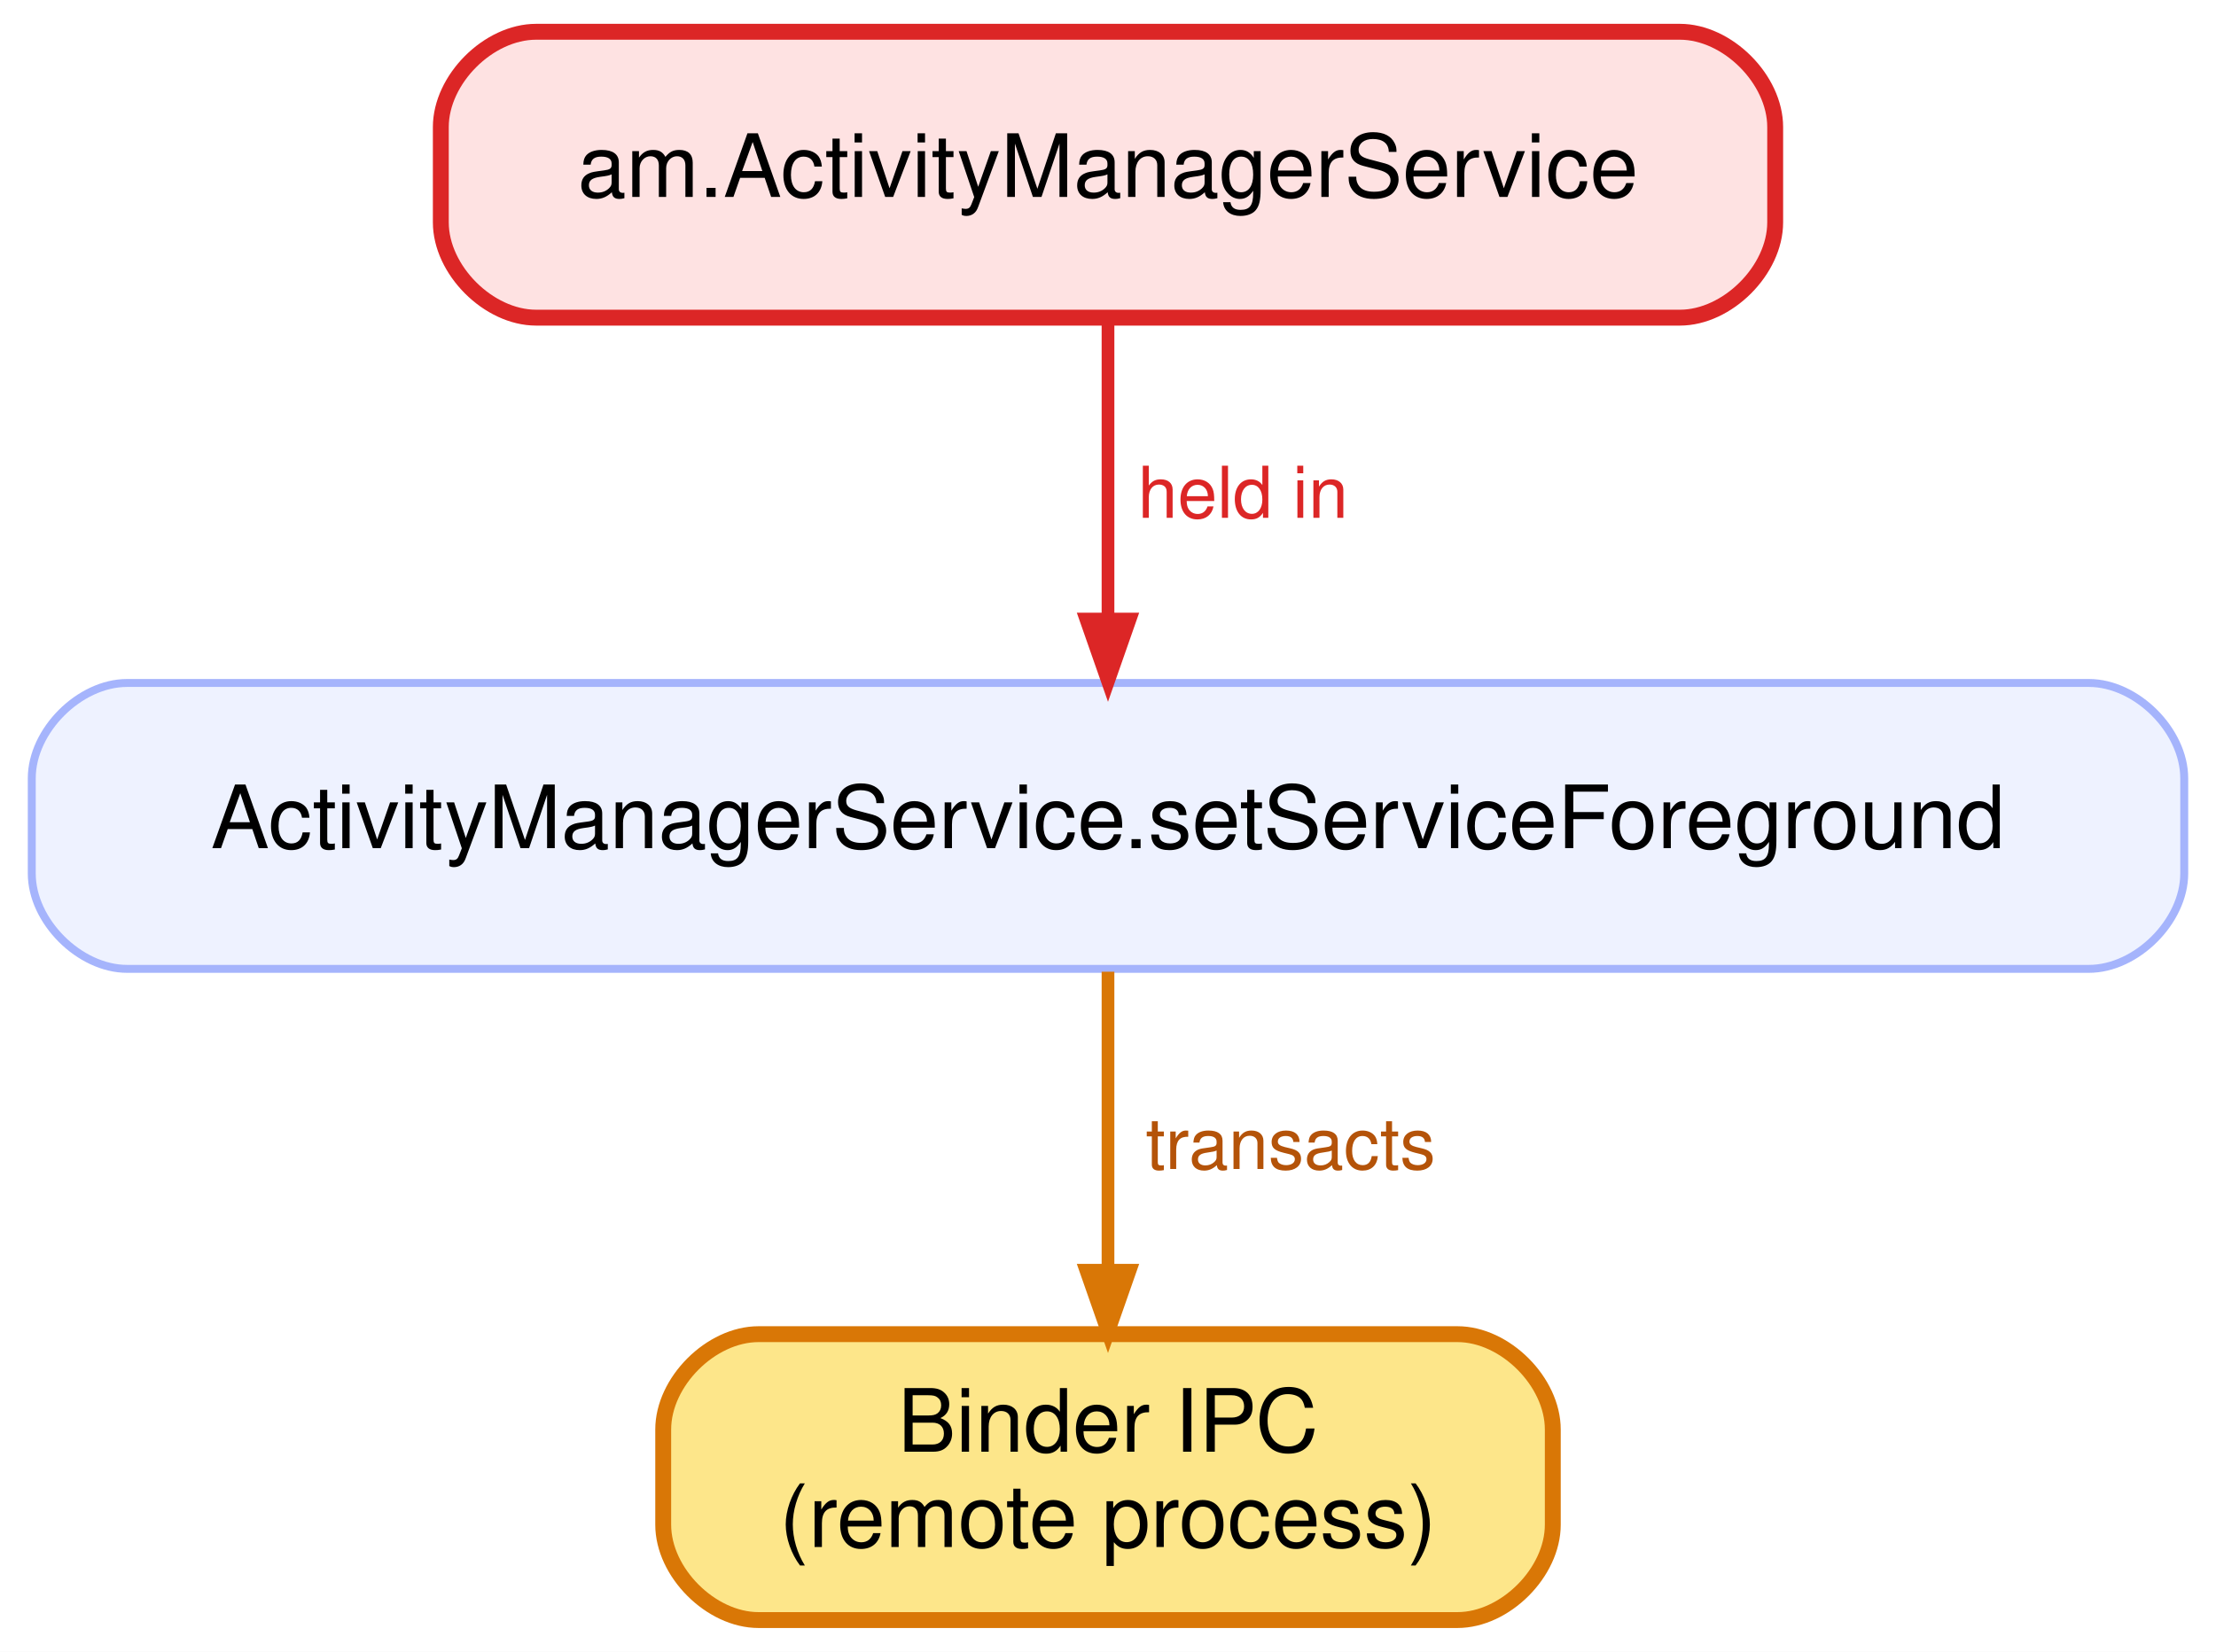
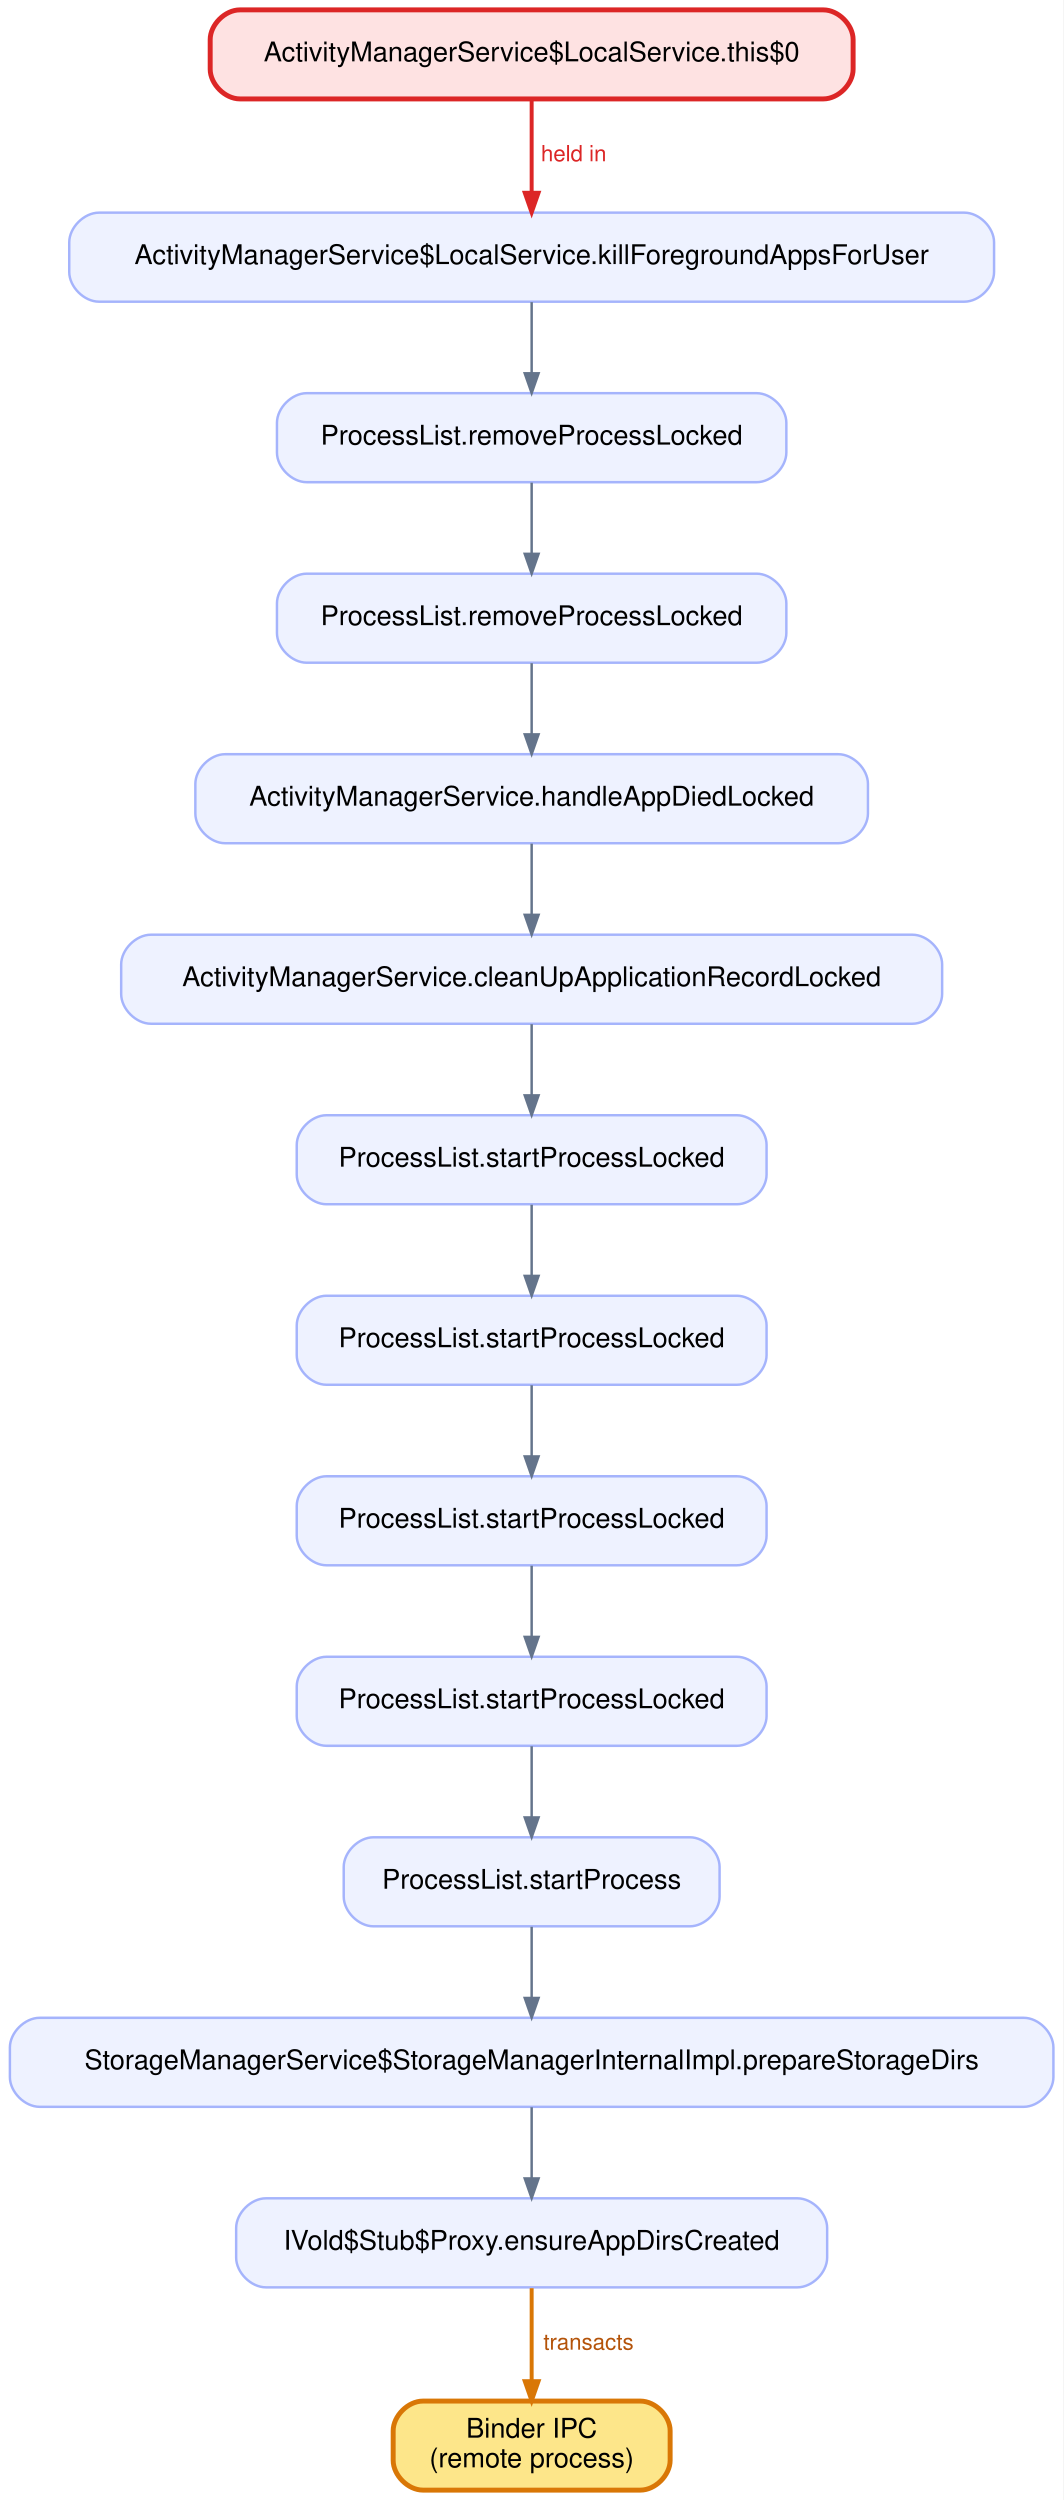
- <svg xmlns="http://www.w3.org/2000/svg" width="279pt" height="208pt" viewBox="0.00 0.00 279.00 208.00">
-   <g id="graph0" class="graph" transform="scale(1 1) rotate(0) translate(4 204)">
-     <polygon fill="white" stroke="transparent" points="-4,4 -4,-204 275,-204 275,4 -4,4" />
+ <svg xmlns="http://www.w3.org/2000/svg" width="430pt" height="1011pt" viewBox="0.00 0.00 430.00 1011.00">
+   <g id="graph0" class="graph" transform="scale(1 1) rotate(0) translate(4 1007)">
+     <polygon fill="white" stroke="transparent" points="-4,4 -4,-1007 426,-1007 426,4 -4,4" />
    <g id="node1" class="node">
-       <path fill="#eef2ff" stroke="#a5b4fc" d="M259,-118C259,-118 12,-118 12,-118 6,-118 0,-112 0,-106 0,-106 0,-94 0,-94 0,-88 6,-82 12,-82 12,-82 259,-82 259,-82 265,-82 271,-88 271,-94 271,-94 271,-106 271,-106 271,-112 265,-118 259,-118" />
-       <text text-anchor="middle" x="135.5" y="-97.2" font-family="Helvetica,sans-Serif" font-size="11.00">ActivityManagerService.setServiceForeground</text>
+       <path fill="#eef2ff" stroke="#a5b4fc" d="M386,-921C386,-921 36,-921 36,-921 30,-921 24,-915 24,-909 24,-909 24,-897 24,-897 24,-891 30,-885 36,-885 36,-885 386,-885 386,-885 392,-885 398,-891 398,-897 398,-897 398,-909 398,-909 398,-915 392,-921 386,-921" />
+       <text text-anchor="middle" x="211" y="-900.2" font-family="Helvetica,sans-Serif" font-size="11.00">ActivityManagerService$LocalService.killForegroundAppsForUser</text>
    </g>
    <g id="node2" class="node">
-       <path fill="#fde68a" stroke="#d97706" stroke-width="2" d="M179.5,-36C179.5,-36 91.5,-36 91.5,-36 85.5,-36 79.5,-30 79.5,-24 79.5,-24 79.5,-12 79.5,-12 79.5,-6 85.5,0 91.5,0 91.5,0 179.5,0 179.5,0 185.5,0 191.5,-6 191.5,-12 191.5,-12 191.5,-24 191.5,-24 191.5,-30 185.5,-36 179.5,-36" />
-       <text text-anchor="middle" x="135.5" y="-21.2" font-family="Helvetica,sans-Serif" font-size="11.00">Binder IPC</text>
-       <text text-anchor="middle" x="135.5" y="-9.2" font-family="Helvetica,sans-Serif" font-size="11.00">(remote process)</text>
+       <path fill="#eef2ff" stroke="#a5b4fc" d="M302,-848C302,-848 120,-848 120,-848 114,-848 108,-842 108,-836 108,-836 108,-824 108,-824 108,-818 114,-812 120,-812 120,-812 302,-812 302,-812 308,-812 314,-818 314,-824 314,-824 314,-836 314,-836 314,-842 308,-848 302,-848" />
+       <text text-anchor="middle" x="211" y="-827.2" font-family="Helvetica,sans-Serif" font-size="11.00">ProcessList.removeProcessLocked</text>
    </g>
    <g id="edge2" class="edge">
-       <path fill="none" stroke="#d97706" stroke-width="1.6" d="M135.5,-81.64C135.5,-70.66 135.5,-56.29 135.5,-44.09" />
-       <polygon fill="#d97706" stroke="#d97706" stroke-width="1.6" points="138.3,-44.05 135.5,-36.05 132.7,-44.05 138.3,-44.05" />
-       <text text-anchor="middle" x="158.5" y="-56.8" font-family="Helvetica,sans-Serif" font-size="9.00" fill="#b45309"> transacts</text>
+       <path fill="none" stroke="#64748b" d="M211,-884.81C211,-876.18 211,-865.56 211,-856.03" />
+       <polygon fill="#64748b" stroke="#64748b" points="213.8,-856.03 211,-848.03 208.2,-856.03 213.8,-856.03" />
    </g>
    <g id="node3" class="node">
-       <path fill="#fee2e2" stroke="#dc2626" stroke-width="2" d="M207.5,-200C207.5,-200 63.5,-200 63.5,-200 57.5,-200 51.5,-194 51.5,-188 51.5,-188 51.5,-176 51.5,-176 51.5,-170 57.5,-164 63.5,-164 63.5,-164 207.5,-164 207.5,-164 213.5,-164 219.5,-170 219.5,-176 219.5,-176 219.5,-188 219.5,-188 219.5,-194 213.5,-200 207.5,-200" />
-       <text text-anchor="middle" x="135.5" y="-179.2" font-family="Helvetica,sans-Serif" font-size="11.00">am.ActivityManagerService</text>
+       <path fill="#eef2ff" stroke="#a5b4fc" d="M302,-775C302,-775 120,-775 120,-775 114,-775 108,-769 108,-763 108,-763 108,-751 108,-751 108,-745 114,-739 120,-739 120,-739 302,-739 302,-739 308,-739 314,-745 314,-751 314,-751 314,-763 314,-763 314,-769 308,-775 302,-775" />
+       <text text-anchor="middle" x="211" y="-754.2" font-family="Helvetica,sans-Serif" font-size="11.00">ProcessList.removeProcessLocked</text>
+     </g>
+     <g id="edge3" class="edge">
+       <path fill="none" stroke="#64748b" d="M211,-811.81C211,-803.18 211,-792.56 211,-783.03" />
+       <polygon fill="#64748b" stroke="#64748b" points="213.8,-783.03 211,-775.03 208.2,-783.03 213.8,-783.03" />
+     </g>
+     <g id="node4" class="node">
+       <path fill="#eef2ff" stroke="#a5b4fc" d="M335,-702C335,-702 87,-702 87,-702 81,-702 75,-696 75,-690 75,-690 75,-678 75,-678 75,-672 81,-666 87,-666 87,-666 335,-666 335,-666 341,-666 347,-672 347,-678 347,-678 347,-690 347,-690 347,-696 341,-702 335,-702" />
+       <text text-anchor="middle" x="211" y="-681.2" font-family="Helvetica,sans-Serif" font-size="11.00">ActivityManagerService.handleAppDiedLocked</text>
+     </g>
+     <g id="edge4" class="edge">
+       <path fill="none" stroke="#64748b" d="M211,-738.81C211,-730.18 211,-719.56 211,-710.03" />
+       <polygon fill="#64748b" stroke="#64748b" points="213.8,-710.03 211,-702.03 208.2,-710.03 213.8,-710.03" />
+     </g>
+     <g id="node5" class="node">
+       <path fill="#eef2ff" stroke="#a5b4fc" d="M365,-629C365,-629 57,-629 57,-629 51,-629 45,-623 45,-617 45,-617 45,-605 45,-605 45,-599 51,-593 57,-593 57,-593 365,-593 365,-593 371,-593 377,-599 377,-605 377,-605 377,-617 377,-617 377,-623 371,-629 365,-629" />
+       <text text-anchor="middle" x="211" y="-608.2" font-family="Helvetica,sans-Serif" font-size="11.00">ActivityManagerService.cleanUpApplicationRecordLocked</text>
+     </g>
+     <g id="edge5" class="edge">
+       <path fill="none" stroke="#64748b" d="M211,-665.81C211,-657.18 211,-646.56 211,-637.03" />
+       <polygon fill="#64748b" stroke="#64748b" points="213.8,-637.03 211,-629.03 208.2,-637.03 213.8,-637.03" />
+     </g>
+     <g id="node6" class="node">
+       <path fill="#eef2ff" stroke="#a5b4fc" d="M294,-556C294,-556 128,-556 128,-556 122,-556 116,-550 116,-544 116,-544 116,-532 116,-532 116,-526 122,-520 128,-520 128,-520 294,-520 294,-520 300,-520 306,-526 306,-532 306,-532 306,-544 306,-544 306,-550 300,-556 294,-556" />
+       <text text-anchor="middle" x="211" y="-535.2" font-family="Helvetica,sans-Serif" font-size="11.00">ProcessList.startProcessLocked</text>
+     </g>
+     <g id="edge6" class="edge">
+       <path fill="none" stroke="#64748b" d="M211,-592.81C211,-584.18 211,-573.56 211,-564.03" />
+       <polygon fill="#64748b" stroke="#64748b" points="213.8,-564.03 211,-556.03 208.2,-564.03 213.8,-564.03" />
+     </g>
+     <g id="node7" class="node">
+       <path fill="#eef2ff" stroke="#a5b4fc" d="M294,-483C294,-483 128,-483 128,-483 122,-483 116,-477 116,-471 116,-471 116,-459 116,-459 116,-453 122,-447 128,-447 128,-447 294,-447 294,-447 300,-447 306,-453 306,-459 306,-459 306,-471 306,-471 306,-477 300,-483 294,-483" />
+       <text text-anchor="middle" x="211" y="-462.2" font-family="Helvetica,sans-Serif" font-size="11.00">ProcessList.startProcessLocked</text>
+     </g>
+     <g id="edge7" class="edge">
+       <path fill="none" stroke="#64748b" d="M211,-519.81C211,-511.18 211,-500.56 211,-491.03" />
+       <polygon fill="#64748b" stroke="#64748b" points="213.8,-491.03 211,-483.03 208.2,-491.03 213.8,-491.03" />
+     </g>
+     <g id="node8" class="node">
+       <path fill="#eef2ff" stroke="#a5b4fc" d="M294,-410C294,-410 128,-410 128,-410 122,-410 116,-404 116,-398 116,-398 116,-386 116,-386 116,-380 122,-374 128,-374 128,-374 294,-374 294,-374 300,-374 306,-380 306,-386 306,-386 306,-398 306,-398 306,-404 300,-410 294,-410" />
+       <text text-anchor="middle" x="211" y="-389.2" font-family="Helvetica,sans-Serif" font-size="11.00">ProcessList.startProcessLocked</text>
+     </g>
+     <g id="edge8" class="edge">
+       <path fill="none" stroke="#64748b" d="M211,-446.81C211,-438.18 211,-427.56 211,-418.03" />
+       <polygon fill="#64748b" stroke="#64748b" points="213.8,-418.03 211,-410.03 208.2,-418.03 213.8,-418.03" />
+     </g>
+     <g id="node9" class="node">
+       <path fill="#eef2ff" stroke="#a5b4fc" d="M294,-337C294,-337 128,-337 128,-337 122,-337 116,-331 116,-325 116,-325 116,-313 116,-313 116,-307 122,-301 128,-301 128,-301 294,-301 294,-301 300,-301 306,-307 306,-313 306,-313 306,-325 306,-325 306,-331 300,-337 294,-337" />
+       <text text-anchor="middle" x="211" y="-316.2" font-family="Helvetica,sans-Serif" font-size="11.00">ProcessList.startProcessLocked</text>
+     </g>
+     <g id="edge9" class="edge">
+       <path fill="none" stroke="#64748b" d="M211,-373.81C211,-365.18 211,-354.56 211,-345.03" />
+       <polygon fill="#64748b" stroke="#64748b" points="213.8,-345.03 211,-337.03 208.2,-345.03 213.8,-345.03" />
+     </g>
+     <g id="node10" class="node">
+       <path fill="#eef2ff" stroke="#a5b4fc" d="M275,-264C275,-264 147,-264 147,-264 141,-264 135,-258 135,-252 135,-252 135,-240 135,-240 135,-234 141,-228 147,-228 147,-228 275,-228 275,-228 281,-228 287,-234 287,-240 287,-240 287,-252 287,-252 287,-258 281,-264 275,-264" />
+       <text text-anchor="middle" x="211" y="-243.2" font-family="Helvetica,sans-Serif" font-size="11.00">ProcessList.startProcess</text>
+     </g>
+     <g id="edge10" class="edge">
+       <path fill="none" stroke="#64748b" d="M211,-300.81C211,-292.18 211,-281.56 211,-272.03" />
+       <polygon fill="#64748b" stroke="#64748b" points="213.8,-272.03 211,-264.03 208.2,-272.03 213.8,-272.03" />
+     </g>
+     <g id="node11" class="node">
+       <path fill="#eef2ff" stroke="#a5b4fc" d="M410,-191C410,-191 12,-191 12,-191 6,-191 0,-185 0,-179 0,-179 0,-167 0,-167 0,-161 6,-155 12,-155 12,-155 410,-155 410,-155 416,-155 422,-161 422,-167 422,-167 422,-179 422,-179 422,-185 416,-191 410,-191" />
+       <text text-anchor="middle" x="211" y="-170.2" font-family="Helvetica,sans-Serif" font-size="11.00">StorageManagerService$StorageManagerInternalImpl.prepareStorageDirs</text>
+     </g>
+     <g id="edge11" class="edge">
+       <path fill="none" stroke="#64748b" d="M211,-227.81C211,-219.18 211,-208.56 211,-199.03" />
+       <polygon fill="#64748b" stroke="#64748b" points="213.8,-199.03 211,-191.03 208.2,-199.03 213.8,-199.03" />
+     </g>
+     <g id="node12" class="node">
+       <path fill="#eef2ff" stroke="#a5b4fc" d="M318.5,-118C318.5,-118 103.5,-118 103.5,-118 97.5,-118 91.5,-112 91.5,-106 91.5,-106 91.5,-94 91.5,-94 91.5,-88 97.5,-82 103.5,-82 103.5,-82 318.5,-82 318.5,-82 324.5,-82 330.5,-88 330.5,-94 330.5,-94 330.5,-106 330.5,-106 330.5,-112 324.5,-118 318.5,-118" />
+       <text text-anchor="middle" x="211" y="-97.2" font-family="Helvetica,sans-Serif" font-size="11.00">IVold$Stub$Proxy.ensureAppDirsCreated</text>
+     </g>
+     <g id="edge12" class="edge">
+       <path fill="none" stroke="#64748b" d="M211,-154.81C211,-146.18 211,-135.56 211,-126.03" />
+       <polygon fill="#64748b" stroke="#64748b" points="213.8,-126.03 211,-118.03 208.2,-126.03 213.8,-126.03" />
+     </g>
+     <g id="node13" class="node">
+       <path fill="#fde68a" stroke="#d97706" stroke-width="2" d="M255,-36C255,-36 167,-36 167,-36 161,-36 155,-30 155,-24 155,-24 155,-12 155,-12 155,-6 161,0 167,0 167,0 255,0 255,0 261,0 267,-6 267,-12 267,-12 267,-24 267,-24 267,-30 261,-36 255,-36" />
+       <text text-anchor="middle" x="211" y="-21.2" font-family="Helvetica,sans-Serif" font-size="11.00">Binder IPC</text>
+       <text text-anchor="middle" x="211" y="-9.2" font-family="Helvetica,sans-Serif" font-size="11.00">(remote process)</text>
+     </g>
+     <g id="edge13" class="edge">
+       <path fill="none" stroke="#d97706" stroke-width="1.6" d="M211,-81.64C211,-70.66 211,-56.29 211,-44.09" />
+       <polygon fill="#d97706" stroke="#d97706" stroke-width="1.6" points="213.8,-44.05 211,-36.05 208.2,-44.05 213.8,-44.05" />
+       <text text-anchor="middle" x="234" y="-56.8" font-family="Helvetica,sans-Serif" font-size="9.00" fill="#b45309"> transacts</text>
+     </g>
+     <g id="node14" class="node">
+       <path fill="#fee2e2" stroke="#dc2626" stroke-width="2" d="M329,-1003C329,-1003 93,-1003 93,-1003 87,-1003 81,-997 81,-991 81,-991 81,-979 81,-979 81,-973 87,-967 93,-967 93,-967 329,-967 329,-967 335,-967 341,-973 341,-979 341,-979 341,-991 341,-991 341,-997 335,-1003 329,-1003" />
+       <text text-anchor="middle" x="211" y="-982.2" font-family="Helvetica,sans-Serif" font-size="11.00">ActivityManagerService$LocalService.this$0</text>
    </g>
    <g id="edge1" class="edge">
-       <path fill="none" stroke="#dc2626" stroke-width="1.6" d="M135.5,-163.64C135.5,-152.66 135.5,-138.29 135.5,-126.09" />
-       <polygon fill="#dc2626" stroke="#dc2626" stroke-width="1.6" points="138.3,-126.05 135.5,-118.05 132.7,-126.05 138.3,-126.05" />
-       <text text-anchor="middle" x="152.5" y="-138.8" font-family="Helvetica,sans-Serif" font-size="9.00" fill="#dc2626"> held in</text>
+       <path fill="none" stroke="#dc2626" stroke-width="1.6" d="M211,-966.64C211,-955.66 211,-941.29 211,-929.09" />
+       <polygon fill="#dc2626" stroke="#dc2626" stroke-width="1.6" points="213.8,-929.05 211,-921.05 208.2,-929.05 213.8,-929.05" />
+       <text text-anchor="middle" x="228" y="-941.8" font-family="Helvetica,sans-Serif" font-size="9.00" fill="#dc2626"> held in</text>
    </g>
  </g>
</svg>
